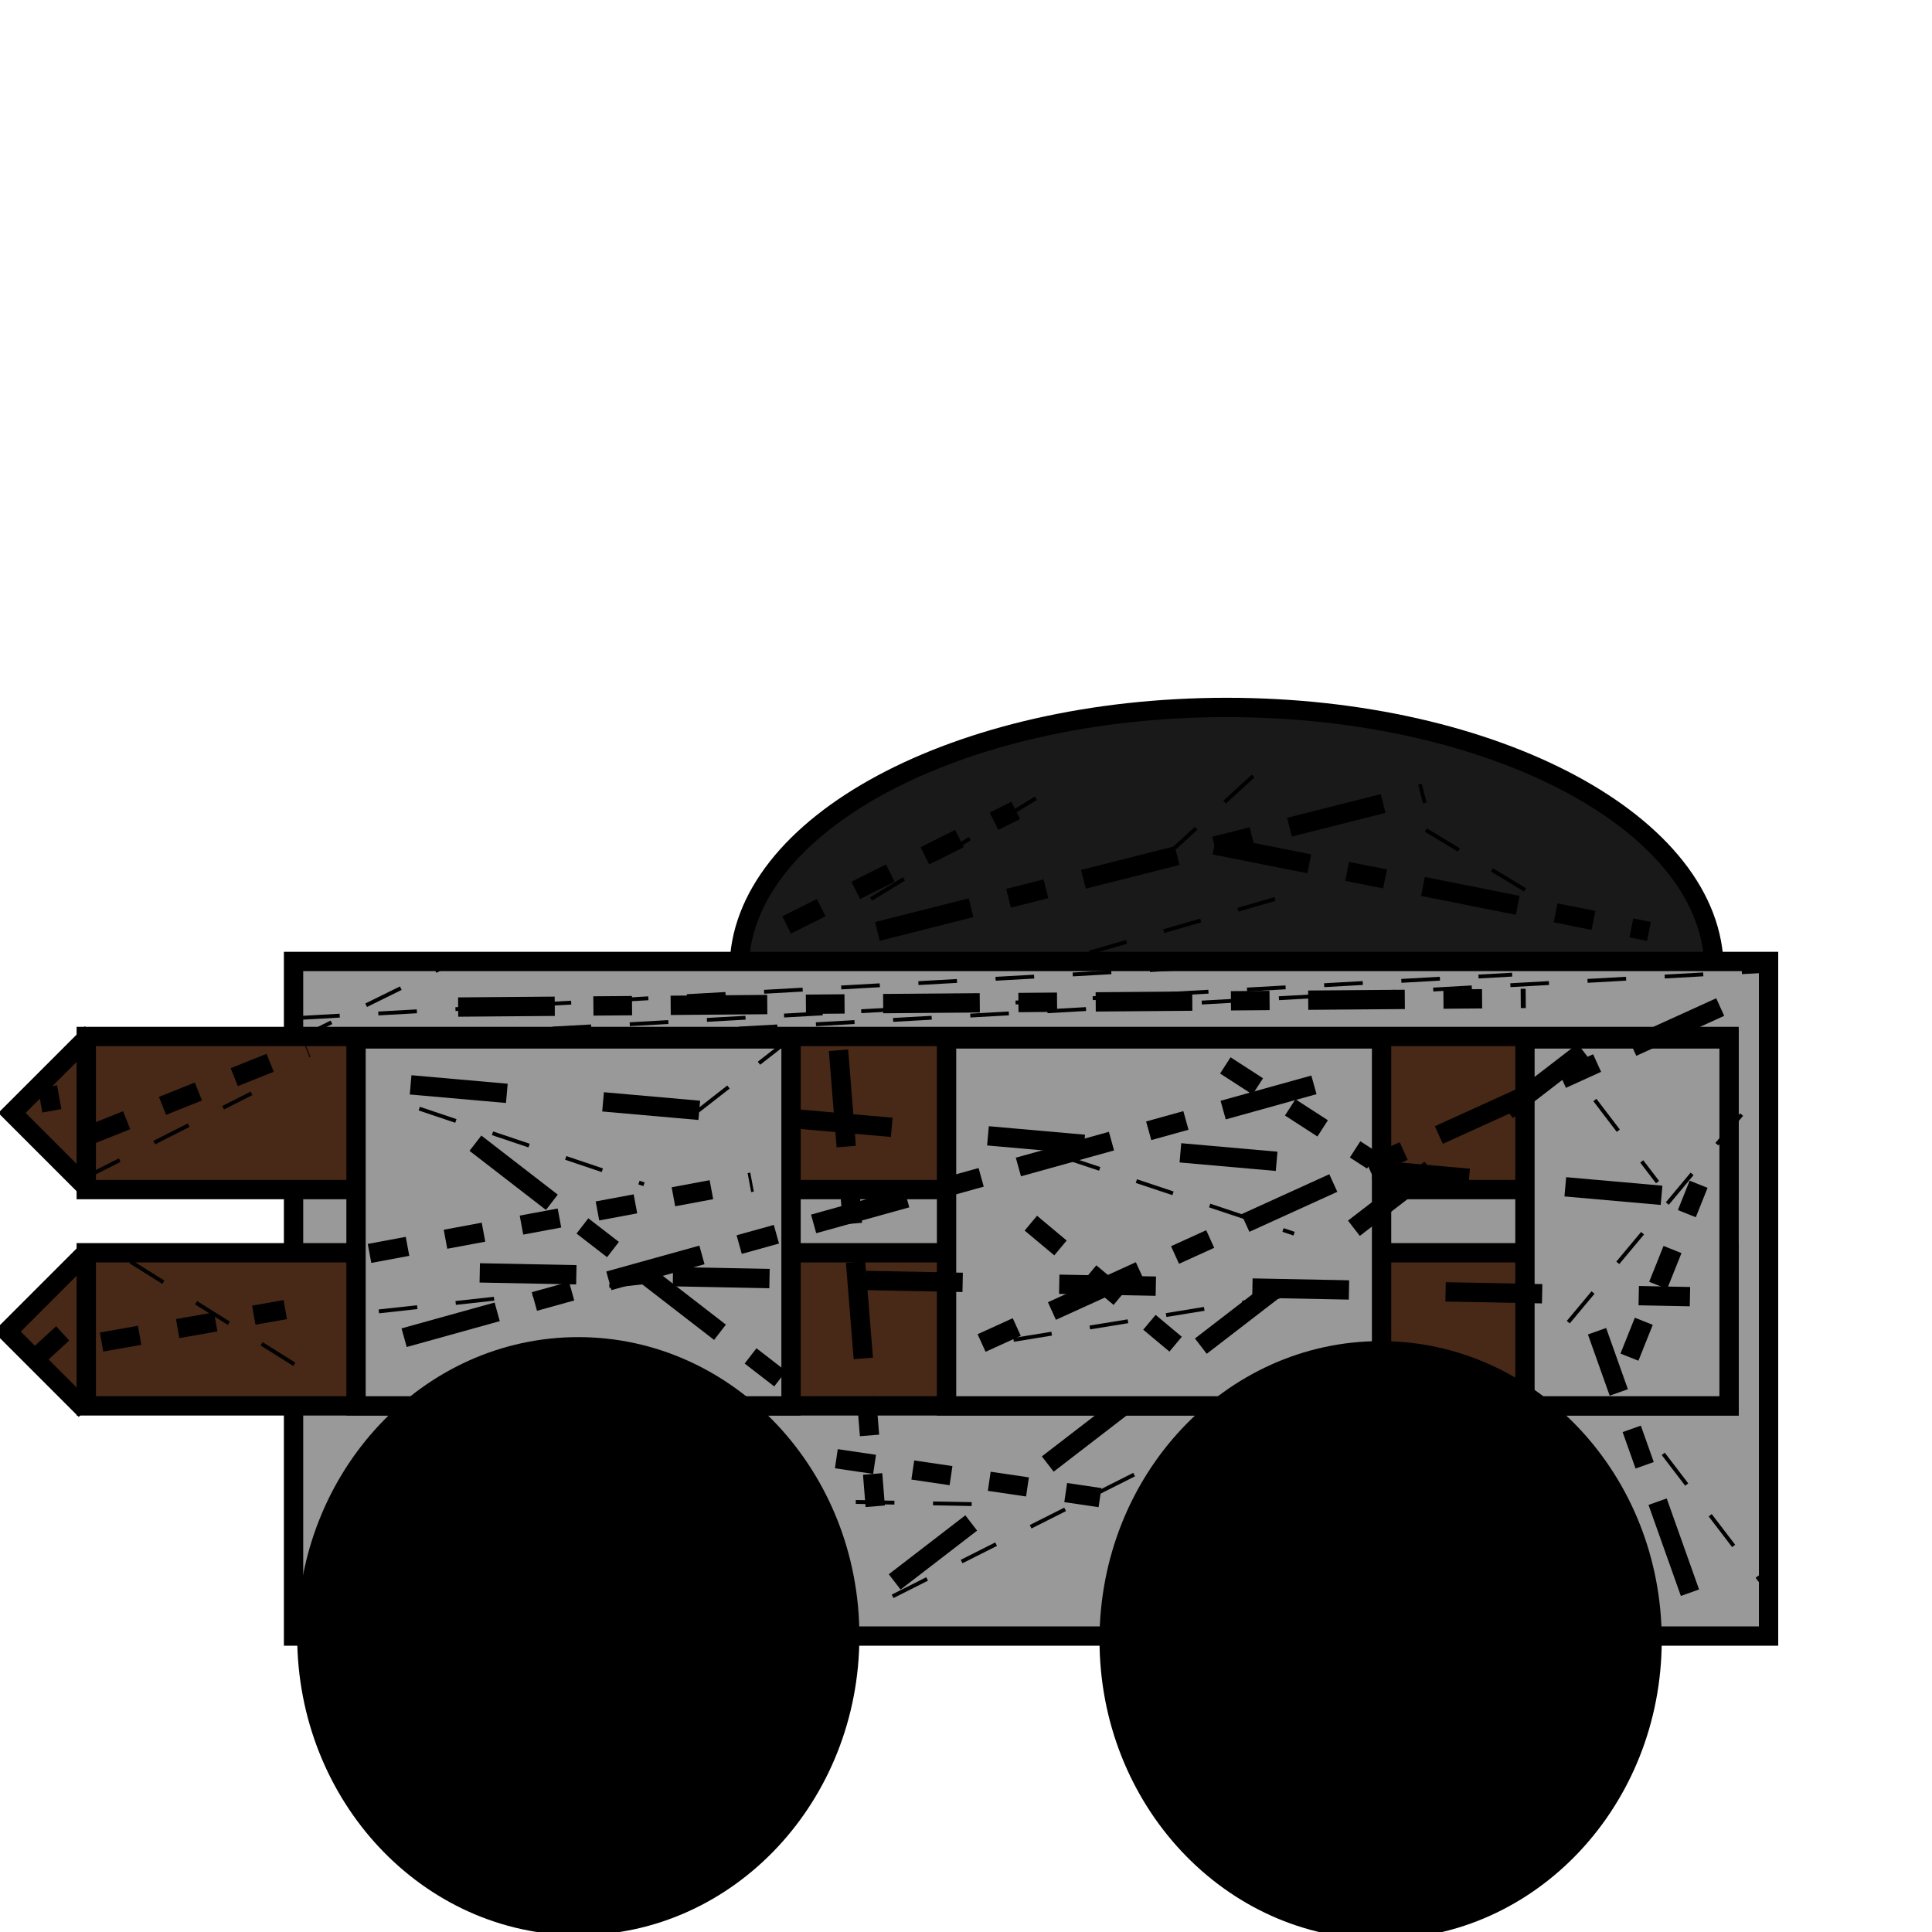
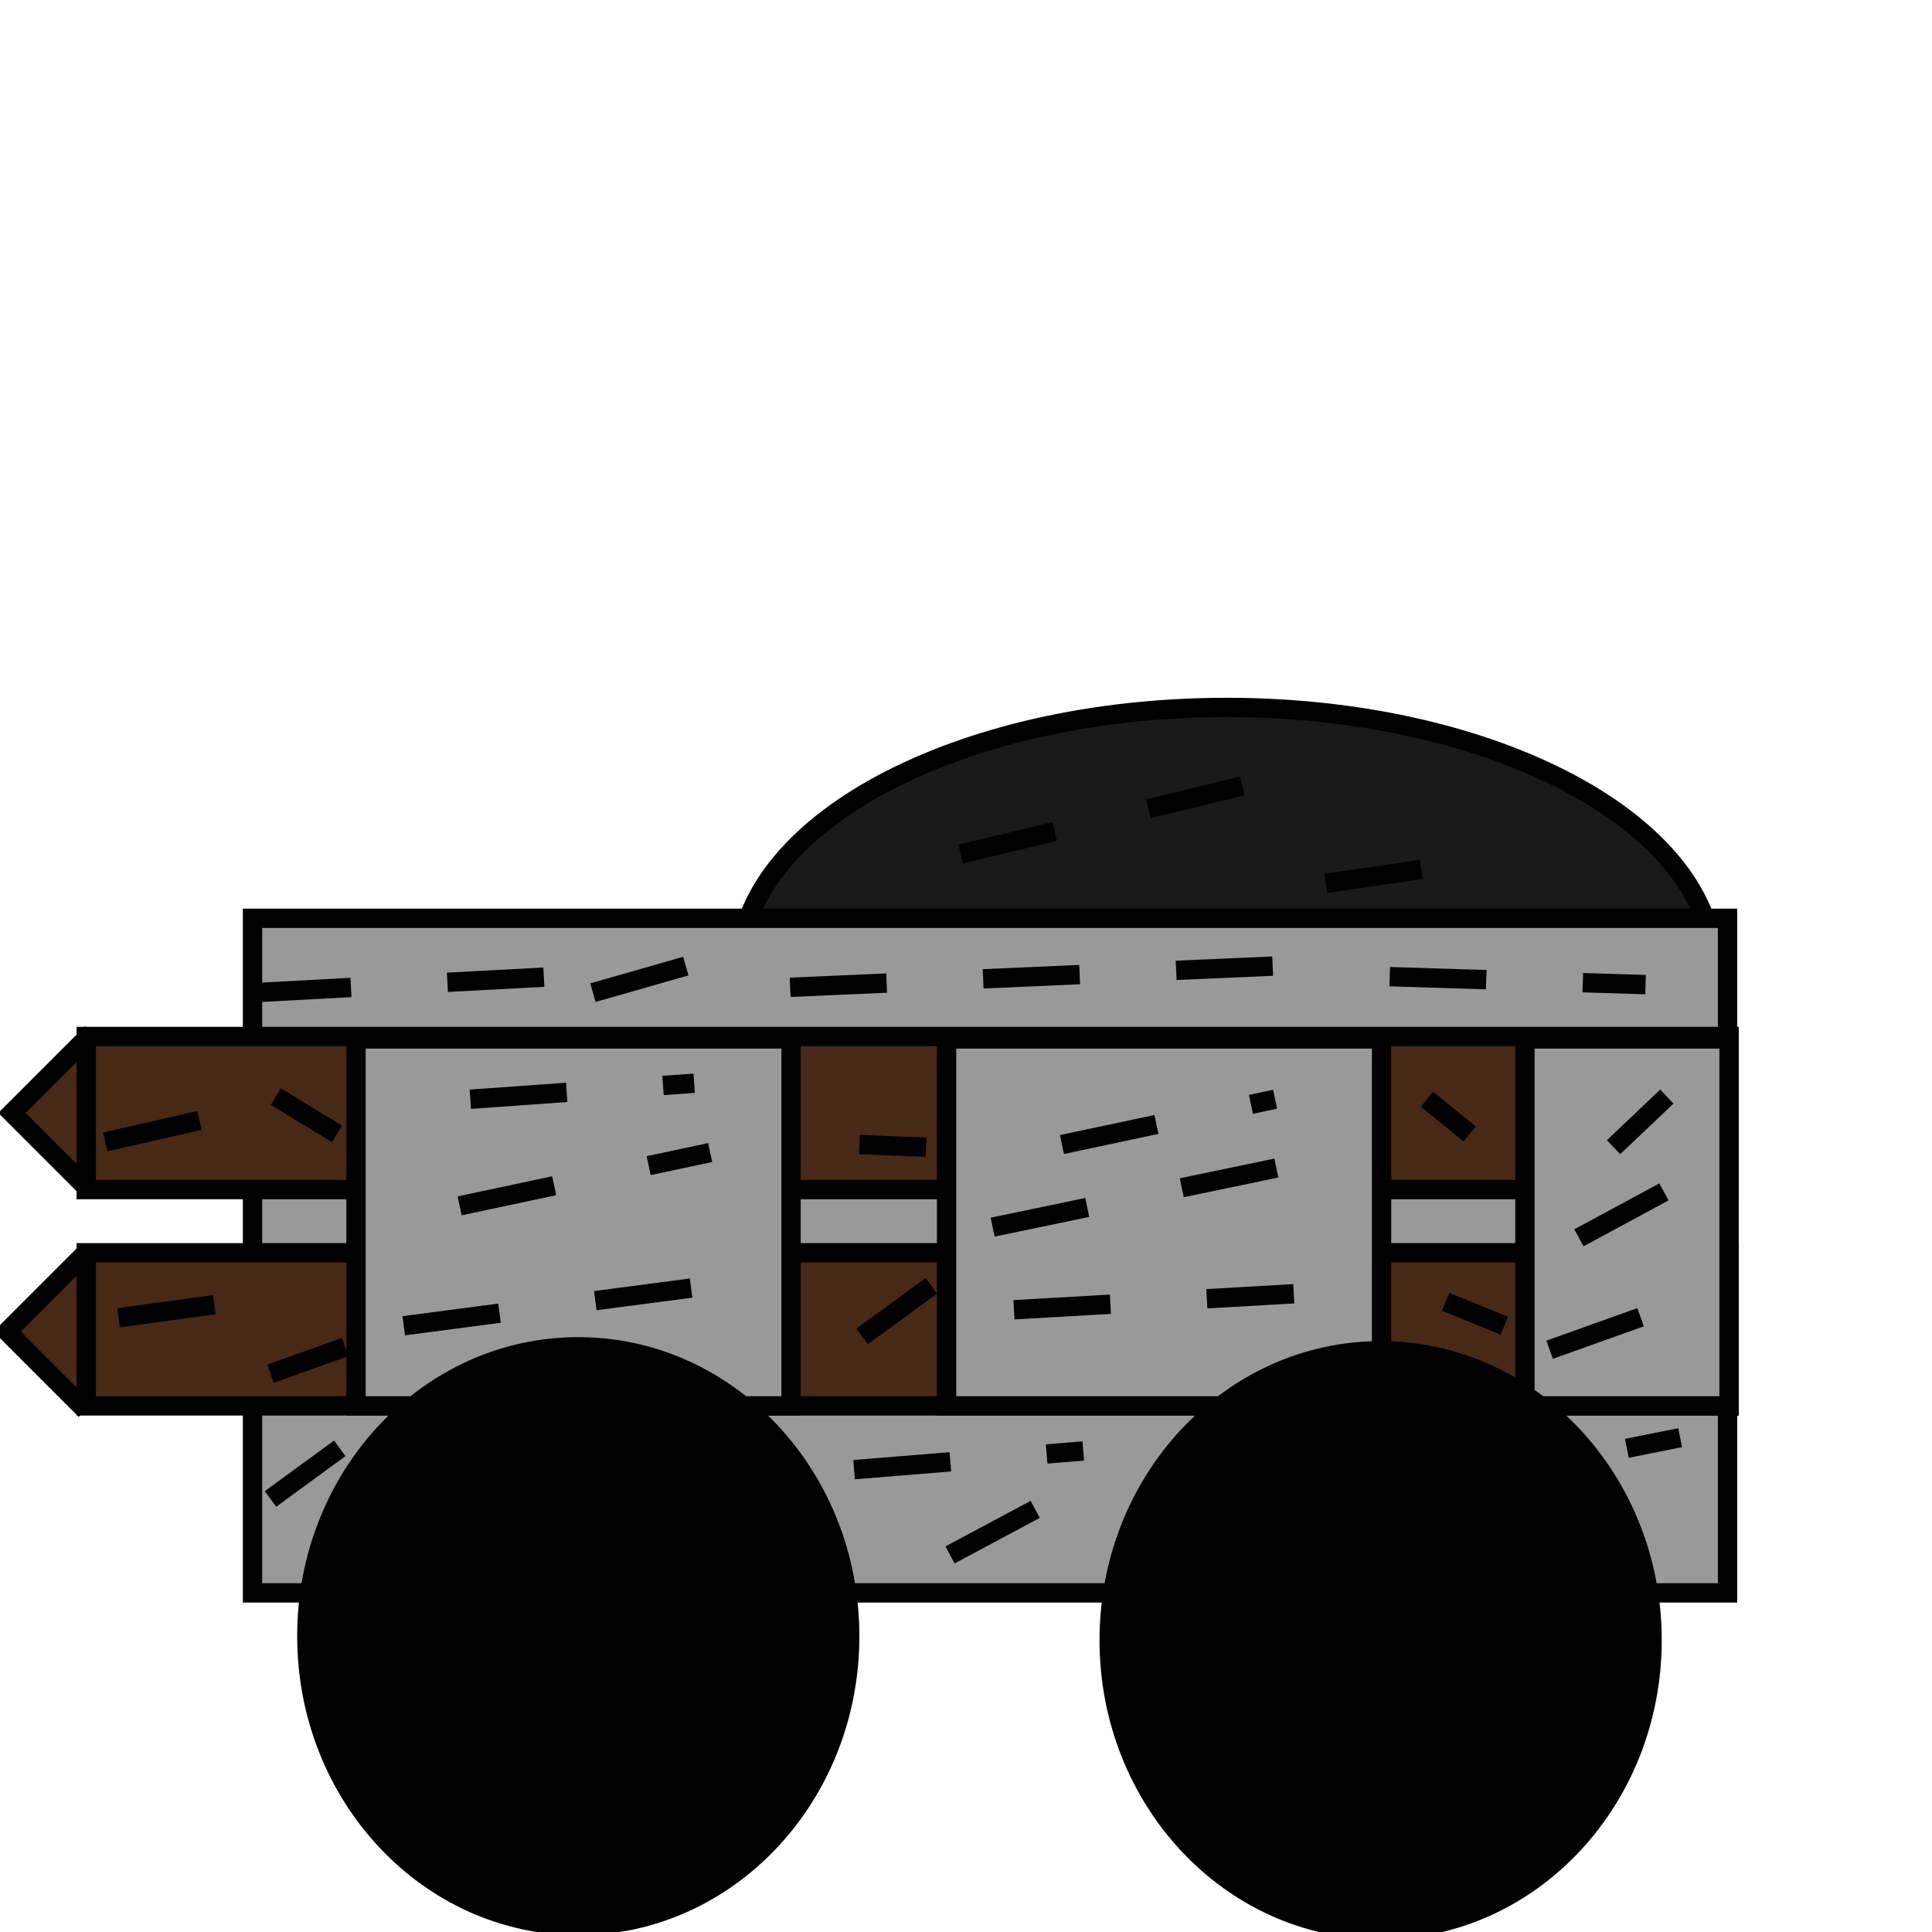
<svg xmlns="http://www.w3.org/2000/svg" width="100" height="100">
  <g>
    <ellipse ry="13.555" rx="25.228" id="svg_7" cy="50.172" cx="63.489" fill="#191919" stroke="#000" />
-     <rect id="svg_6" height="34.917" width="76.347" y="49.765" x="15.194" fill="#999999" stroke="#000" />
+     <rect id="svg_6" height="34.917" width="76.347" y="47.531" x="13.071" fill="#999999" stroke="#000" />
    <rect fill="#482816" x="1.488" y="66.222" width="5.243" height="5.338" id="svg_11" stroke="#000" transform="rotate(45 4.10932 68.8905)" />
    <rect fill="#482816" x="4.465" y="64.843" width="85.031" height="7.925" id="svg_12" stroke="#000" />
    <rect fill="#482816" x="1.739" y="54.901" width="5.243" height="5.338" id="svg_13" stroke="#000" transform="rotate(45 4.36089 57.5698)" />
    <rect fill="#482816" x="4.465" y="53.648" width="85.031" height="7.925" id="svg_14" stroke="#000" />
    <rect fill="#999999" x="78.931" y="53.774" width="10.566" height="18.994" id="svg_15" stroke="#000" />
    <rect fill="#999999" x="18.428" y="53.774" width="22.516" height="18.994" id="svg_16" stroke="#000" />
    <rect fill="#999999" x="48.994" y="53.774" width="22.516" height="18.994" id="svg_17" stroke="#000" />
    <ellipse ry="14.979" rx="14.05" id="svg_3" cy="84.688" cx="29.932" fill="#000000" stroke="#000" />
    <ellipse ry="14.979" rx="14.05" id="svg_5" cy="84.895" cx="71.461" stroke="#000" fill="#000000" />
-     <line stroke="#000" stroke-width="0.2" stroke-dasharray="2,2" stroke-linecap="undefined" stroke-linejoin="undefined" id="svg_1" y2="50" x2="23.073" y1="53.799" x1="15.363" fill="none" />
-     <line stroke="#000" stroke-width="0.2" stroke-dasharray="2,2" stroke-linecap="undefined" stroke-linejoin="undefined" id="svg_4" y2="50.223" x2="91.899" y1="53.464" x1="34.246" fill="none" />
-     <line stroke="#000" stroke-width="0.2" stroke-dasharray="2,2" stroke-linecap="undefined" stroke-linejoin="undefined" id="svg_9" y2="50.447" x2="78.268" y1="53.687" x1="20.615" fill="none" />
-     <line stroke="#000" stroke-width="0.2" stroke-dasharray="2,2" stroke-linecap="undefined" stroke-linejoin="undefined" id="svg_10" y2="49.441" x2="73.24" y1="52.682" x1="15.587" fill="none" />
-     <line stroke-linecap="undefined" stroke-linejoin="undefined" id="svg_18" y2="65.754" x2="38.939" y1="67.877" x1="19.609" stroke-dasharray="2,2" stroke-width="0.2" stroke="#000" fill="none" />
-     <line stroke-linecap="undefined" stroke-linejoin="undefined" id="svg_19" y2="63.855" x2="66.983" y1="58.603" x1="51.229" stroke-dasharray="2,2" stroke-width="0.2" stroke="#000" fill="none" />
-     <line stroke-linecap="undefined" stroke-linejoin="undefined" id="svg_20" y2="56.927" x2="90.782" y1="68.436" x1="81.173" stroke-dasharray="2,2" stroke-width="0.2" stroke="#000" fill="none" />
-     <line stroke-linecap="undefined" stroke-linejoin="undefined" id="svg_21" y2="75.698" x2="59.944" y1="82.626" x1="46.201" stroke-dasharray="2,2" stroke-width="0.2" stroke="#000" fill="none" />
-     <line stroke-linecap="undefined" stroke-linejoin="undefined" id="svg_22" y2="82.849" x2="91.899" y1="75.251" x1="86.089" stroke-dasharray="2,2" stroke-width="0.2" stroke="#000" fill="none" />
-     <line stroke-linecap="undefined" stroke-linejoin="undefined" id="svg_23" y2="40.726" x2="54.581" y1="46.536" x1="45.084" stroke-dasharray="2,2" stroke-width="0.2" stroke="#000" fill="none" />
-     <line stroke-linecap="undefined" stroke-linejoin="undefined" id="svg_24" y2="47.207" x2="80.838" y1="42.961" x1="73.799" stroke-dasharray="2,2" stroke-width="0.2" stroke="#000" fill="none" />
-     <line stroke-linecap="undefined" stroke-linejoin="undefined" id="svg_25" y2="45.084" x2="59.497" y1="40.168" x1="64.86" stroke-dasharray="2,2" stroke-width="0.2" stroke="#000" fill="none" />
-     <line stroke-linecap="undefined" stroke-linejoin="undefined" id="svg_26" y2="56.592" x2="13.017" y1="60.95" x1="4.413" stroke-dasharray="2,2" stroke-width="0.2" stroke="#000" fill="none" />
-     <line stroke="#000" stroke-linecap="undefined" stroke-linejoin="undefined" id="svg_27" y2="71.117" x2="16.034" y1="65.307" x1="6.76" stroke-dasharray="2,2" stroke-width="0.2" fill="none" />
-     <line stroke-linecap="undefined" stroke-linejoin="undefined" id="svg_28" y2="61.297" x2="33.333" y1="57.382" x1="21.7" stroke-dasharray="2,2" stroke-width="0.2" stroke="#000" fill="none" />
-     <line stroke-linecap="undefined" stroke-linejoin="undefined" id="svg_29" y2="67.114" x2="66.219" y1="69.351" x1="52.461" stroke-dasharray="2,2" stroke-width="0.2" stroke="#000" fill="none" />
-     <line stroke-linecap="undefined" stroke-linejoin="undefined" id="svg_30" y2="61.186" x2="85.794" y1="56.935" x1="82.55" stroke-dasharray="2,2" stroke-width="0.2" stroke="#000" fill="none" />
-     <line stroke-linecap="undefined" stroke-linejoin="undefined" id="svg_31" y2="77.852" x2="50.335" y1="77.74" x1="44.295" stroke-dasharray="2,2" stroke-width="0.2" stroke="#000" fill="none" />
-     <line stroke-linecap="undefined" stroke-linejoin="undefined" id="svg_32" y2="49.441" x2="55.928" y1="46.532" x1="65.995" stroke-dasharray="2,2" stroke-width="0.2" stroke="#000" fill="none" />
-     <line stroke-dasharray="2,2" stroke-width="0.2" id="svg_33" y2="53.915" x2="40.716" y1="57.494" x1="36.13" stroke="#000" fill="none" />
-     <line stroke-dasharray="2,2" id="svg_34" y2="61.186" x2="38.926" y1="64.877" x1="19.127" stroke="#000" fill="none" />
-     <line id="svg_35" y2="60.067" x2="71.029" y1="55.145" x1="63.423" stroke-dasharray="2,2" stroke="#000" fill="none" />
-     <line id="svg_36" y2="77.517" x2="56.935" y1="75.503" x1="43.289" stroke-dasharray="2,2" stroke="#000" fill="none" />
-     <line id="svg_37" y2="41.946" x2="52.573" y1="47.875" x1="40.716" stroke-dasharray="2,2" stroke="#000" fill="none" />
-     <line id="svg_38" y2="61.297" x2="87.919" y1="70.246" x1="84.34" stroke-dasharray="2,2" stroke="#000" fill="none" />
-     <line id="svg_39" y2="69.575" x2="60.85" y1="63.311" x1="53.356" stroke-dasharray="2,2" stroke="#000" fill="none" />
-     <line id="svg_40" y2="53.02" x2="103.915" y1="53.02" x1="103.803" stroke-dasharray="2,2" stroke="#000" fill="none" />
-     <line id="svg_41" y2="54.25" x2="15.884" y1="58.725" x1="4.698" stroke-dasharray="2,2" stroke="#000" fill="none" />
-     <line id="svg_42" y2="67.785" x2="14.765" y1="69.463" x1="5.257" stroke-dasharray="2,2" stroke="#000" fill="none" />
-     <line id="svg_43" y2="69.016" x2="3.244" y1="70.246" x1="1.902" stroke-dasharray="2,2" stroke="#000" fill="none" />
-     <line id="svg_44" y2="57.494" x2="2.685" y1="56.264" x1="2.461" stroke-dasharray="2,2" stroke="#000" fill="none" />
-     <line stroke-dasharray="5,5" id="svg_45" y2="61.969" x2="87.136" y1="56.152" x1="21.253" stroke="#000" fill="none" />
-     <line id="svg_46" y2="51.901" x2="85.235" y1="81.879" x1="46.309" stroke-dasharray="5,5" stroke="#000" fill="none" />
-     <line id="svg_47" y2="67.114" x2="87.472" y1="65.884" x1="24.832" stroke-dasharray="5,5" stroke="#000" fill="none" />
-     <line stroke-dasharray="5,2,2,2" id="svg_48" y2="48.21" x2="85.347" y1="43.736" x1="62.863" stroke="#000" fill="none" />
-     <line id="svg_49" y2="51.678" x2="78.971" y1="52.125" x1="23.714" stroke-dasharray="5,2,2,2" stroke="#000" fill="none" />
-     <line id="svg_50" y2="68.904" x2="82.662" y1="82.438" x1="87.472" stroke-dasharray="5,2,2,2" stroke="#000" fill="none" />
-     <line id="svg_51" y2="56.152" x2="68.009" y1="69.239" x1="20.917" stroke-dasharray="5,2,2,2" stroke="#000" fill="none" />
-     <line id="svg_52" y2="69.575" x2="50.671" y1="52.125" x1="89.038" stroke-dasharray="5,2,2,2" stroke="#000" fill="none" />
-     <line id="svg_53" y2="77.964" x2="45.302" y1="54.362" x1="43.4" stroke-dasharray="5,2,2,2" stroke="#000" fill="none" />
-     <line id="svg_54" y2="41.051" x2="73.714" y1="48.21" x1="45.414" stroke-dasharray="5,2,2,2" stroke="#000" fill="none" />
-     <line id="svg_55" y2="71.365" x2="40.38" y1="59.172" x1="24.608" stroke-dasharray="5,2,2,2" stroke="#000" fill="none" />
+     <line stroke-dasharray="5,5" stroke-linecap="undefined" stroke-linejoin="undefined" id="svg_1" y2="50.552" x2="28.621" y1="51.379" x1="13.172" stroke="#000" fill="none" />
+     <line stroke-linecap="undefined" stroke-linejoin="undefined" id="svg_2" y2="50" x2="66" y1="51.103" x1="40.897" stroke-dasharray="5,5" stroke="#000" fill="none" />
+     <line stroke-linecap="undefined" stroke-linejoin="undefined" id="svg_4" y2="60.069" x2="67.931" y1="63.517" x1="51.379" stroke-dasharray="5,5" stroke="#000" fill="none" />
+     <line stroke-linecap="undefined" stroke-linejoin="undefined" id="svg_8" y2="60.345" x2="88.621" y1="64.069" x1="81.724" stroke-dasharray="5,5" stroke="#000" fill="none" />
+     <line stroke-linecap="undefined" stroke-linejoin="undefined" id="svg_9" y2="59.655" x2="36.759" y1="62.414" x1="23.793" stroke-dasharray="5,5" stroke="#000" fill="none" />
+     <line stroke-linecap="undefined" stroke-linejoin="undefined" id="svg_10" y2="76.207" x2="57.172" y1="80.483" x1="49.172" stroke-dasharray="5,5" stroke="#000" fill="none" />
+     <line stroke-linecap="undefined" stroke-linejoin="undefined" id="svg_18" y2="66.414" x2="37.724" y1="68.621" x1="20.897" stroke-dasharray="5,5" stroke="#000" fill="none" />
+     <line stroke-linecap="undefined" stroke-linejoin="undefined" id="svg_19" y2="56.069" x2="35.931" y1="56.896" x1="24.345" stroke-dasharray="5,5" stroke="#000" fill="none" />
+     <line stroke-linecap="undefined" stroke-linejoin="undefined" id="svg_20" y2="50.965" x2="85.172" y1="50.552" x1="71.931" stroke-dasharray="5,5" stroke="#000" fill="none" />
+     <line stroke-linecap="undefined" stroke-linejoin="undefined" id="svg_21" y2="56.896" x2="66" y1="59.241" x1="54.966" stroke-dasharray="5,5" stroke="#000" fill="none" />
+     <line stroke-linecap="undefined" stroke-linejoin="undefined" id="svg_22" y2="66.965" x2="66.966" y1="67.793" x1="52.483" stroke-dasharray="5,5" stroke="#000" fill="none" />
+     <line stroke-linecap="undefined" stroke-linejoin="undefined" id="svg_23" y2="74.965" x2="17.586" y1="77.586" x1="14" stroke-dasharray="5,5" stroke="#000" fill="none" />
+     <line stroke-linecap="undefined" stroke-linejoin="undefined" id="svg_24" y2="74.414" x2="86.965" y1="74.965" x1="84.207" stroke-dasharray="5,5" stroke="#000" fill="none" />
+     <line stroke-linecap="undefined" stroke-linejoin="undefined" id="svg_25" y2="75.103" x2="56.069" y1="76.069" x1="44.207" stroke-dasharray="5,5" stroke="#000" fill="none" />
+     <line stroke-linecap="undefined" stroke-linejoin="undefined" id="svg_26" y2="40.207" x2="66.276" y1="44.207" x1="49.724" stroke-dasharray="5,5" stroke="#000" fill="none" />
+     <line stroke-linecap="undefined" stroke-linejoin="undefined" id="svg_27" y2="44.759" x2="75.241" y1="45.724" x1="68.621" stroke-dasharray="5,5" stroke="#000" fill="none" />
+     <line stroke-linecap="undefined" stroke-linejoin="undefined" id="svg_28" y2="49.448" x2="37.448" y1="51.379" x1="30.69" stroke-dasharray="5,5" stroke="#000" fill="none" />
+     <line stroke-linecap="undefined" stroke-linejoin="undefined" id="svg_29" y2="57.724" x2="11.517" y1="59.103" x1="5.448" stroke-dasharray="5,5" stroke="#000" fill="none" />
+     <line stroke-linecap="undefined" stroke-linejoin="undefined" id="svg_30" y2="67.379" x2="12.207" y1="68.207" x1="6.138" stroke-dasharray="5,5" stroke="#000" fill="none" />
+     <line stroke-linecap="undefined" stroke-linejoin="undefined" id="svg_31" y2="58.69" x2="17.448" y1="56.759" x1="14.276" stroke-dasharray="5,5" stroke="#000" fill="none" />
+     <line stroke-linecap="undefined" stroke-linejoin="undefined" id="svg_32" y2="69.724" x2="17.862" y1="71.103" x1="14" stroke-dasharray="5,5" stroke="#000" fill="none" />
+     <line stroke-linecap="undefined" stroke-linejoin="undefined" id="svg_33" y2="66.552" x2="48.207" y1="69.172" x1="44.621" stroke-dasharray="5,5" stroke="#000" fill="none" />
+     <line stroke-linecap="undefined" stroke-linejoin="undefined" id="svg_34" y2="56.896" x2="73.862" y1="58.69" x1="76.069" stroke-dasharray="5,5" stroke="#000" fill="none" />
+     <line stroke-linecap="undefined" stroke-linejoin="undefined" id="svg_35" y2="59.379" x2="47.931" y1="59.241" x1="44.483" stroke-dasharray="5,5" stroke="#000" fill="none" />
+     <line stroke-linecap="undefined" stroke-linejoin="undefined" id="svg_36" y2="68.621" x2="77.862" y1="67.379" x1="74.828" stroke-dasharray="5,5" stroke="#000" fill="none" />
+     <line stroke-linecap="undefined" stroke-linejoin="undefined" id="svg_37" y2="67.793" x2="86" y1="69.862" x1="80.207" stroke-dasharray="5,5" stroke="#000" fill="none" />
+     <line stroke-linecap="undefined" stroke-linejoin="undefined" id="svg_38" y2="56.759" x2="86.276" y1="59.379" x1="83.517" stroke-dasharray="5,5" stroke="#000" fill="none" />
  </g>
</svg>
